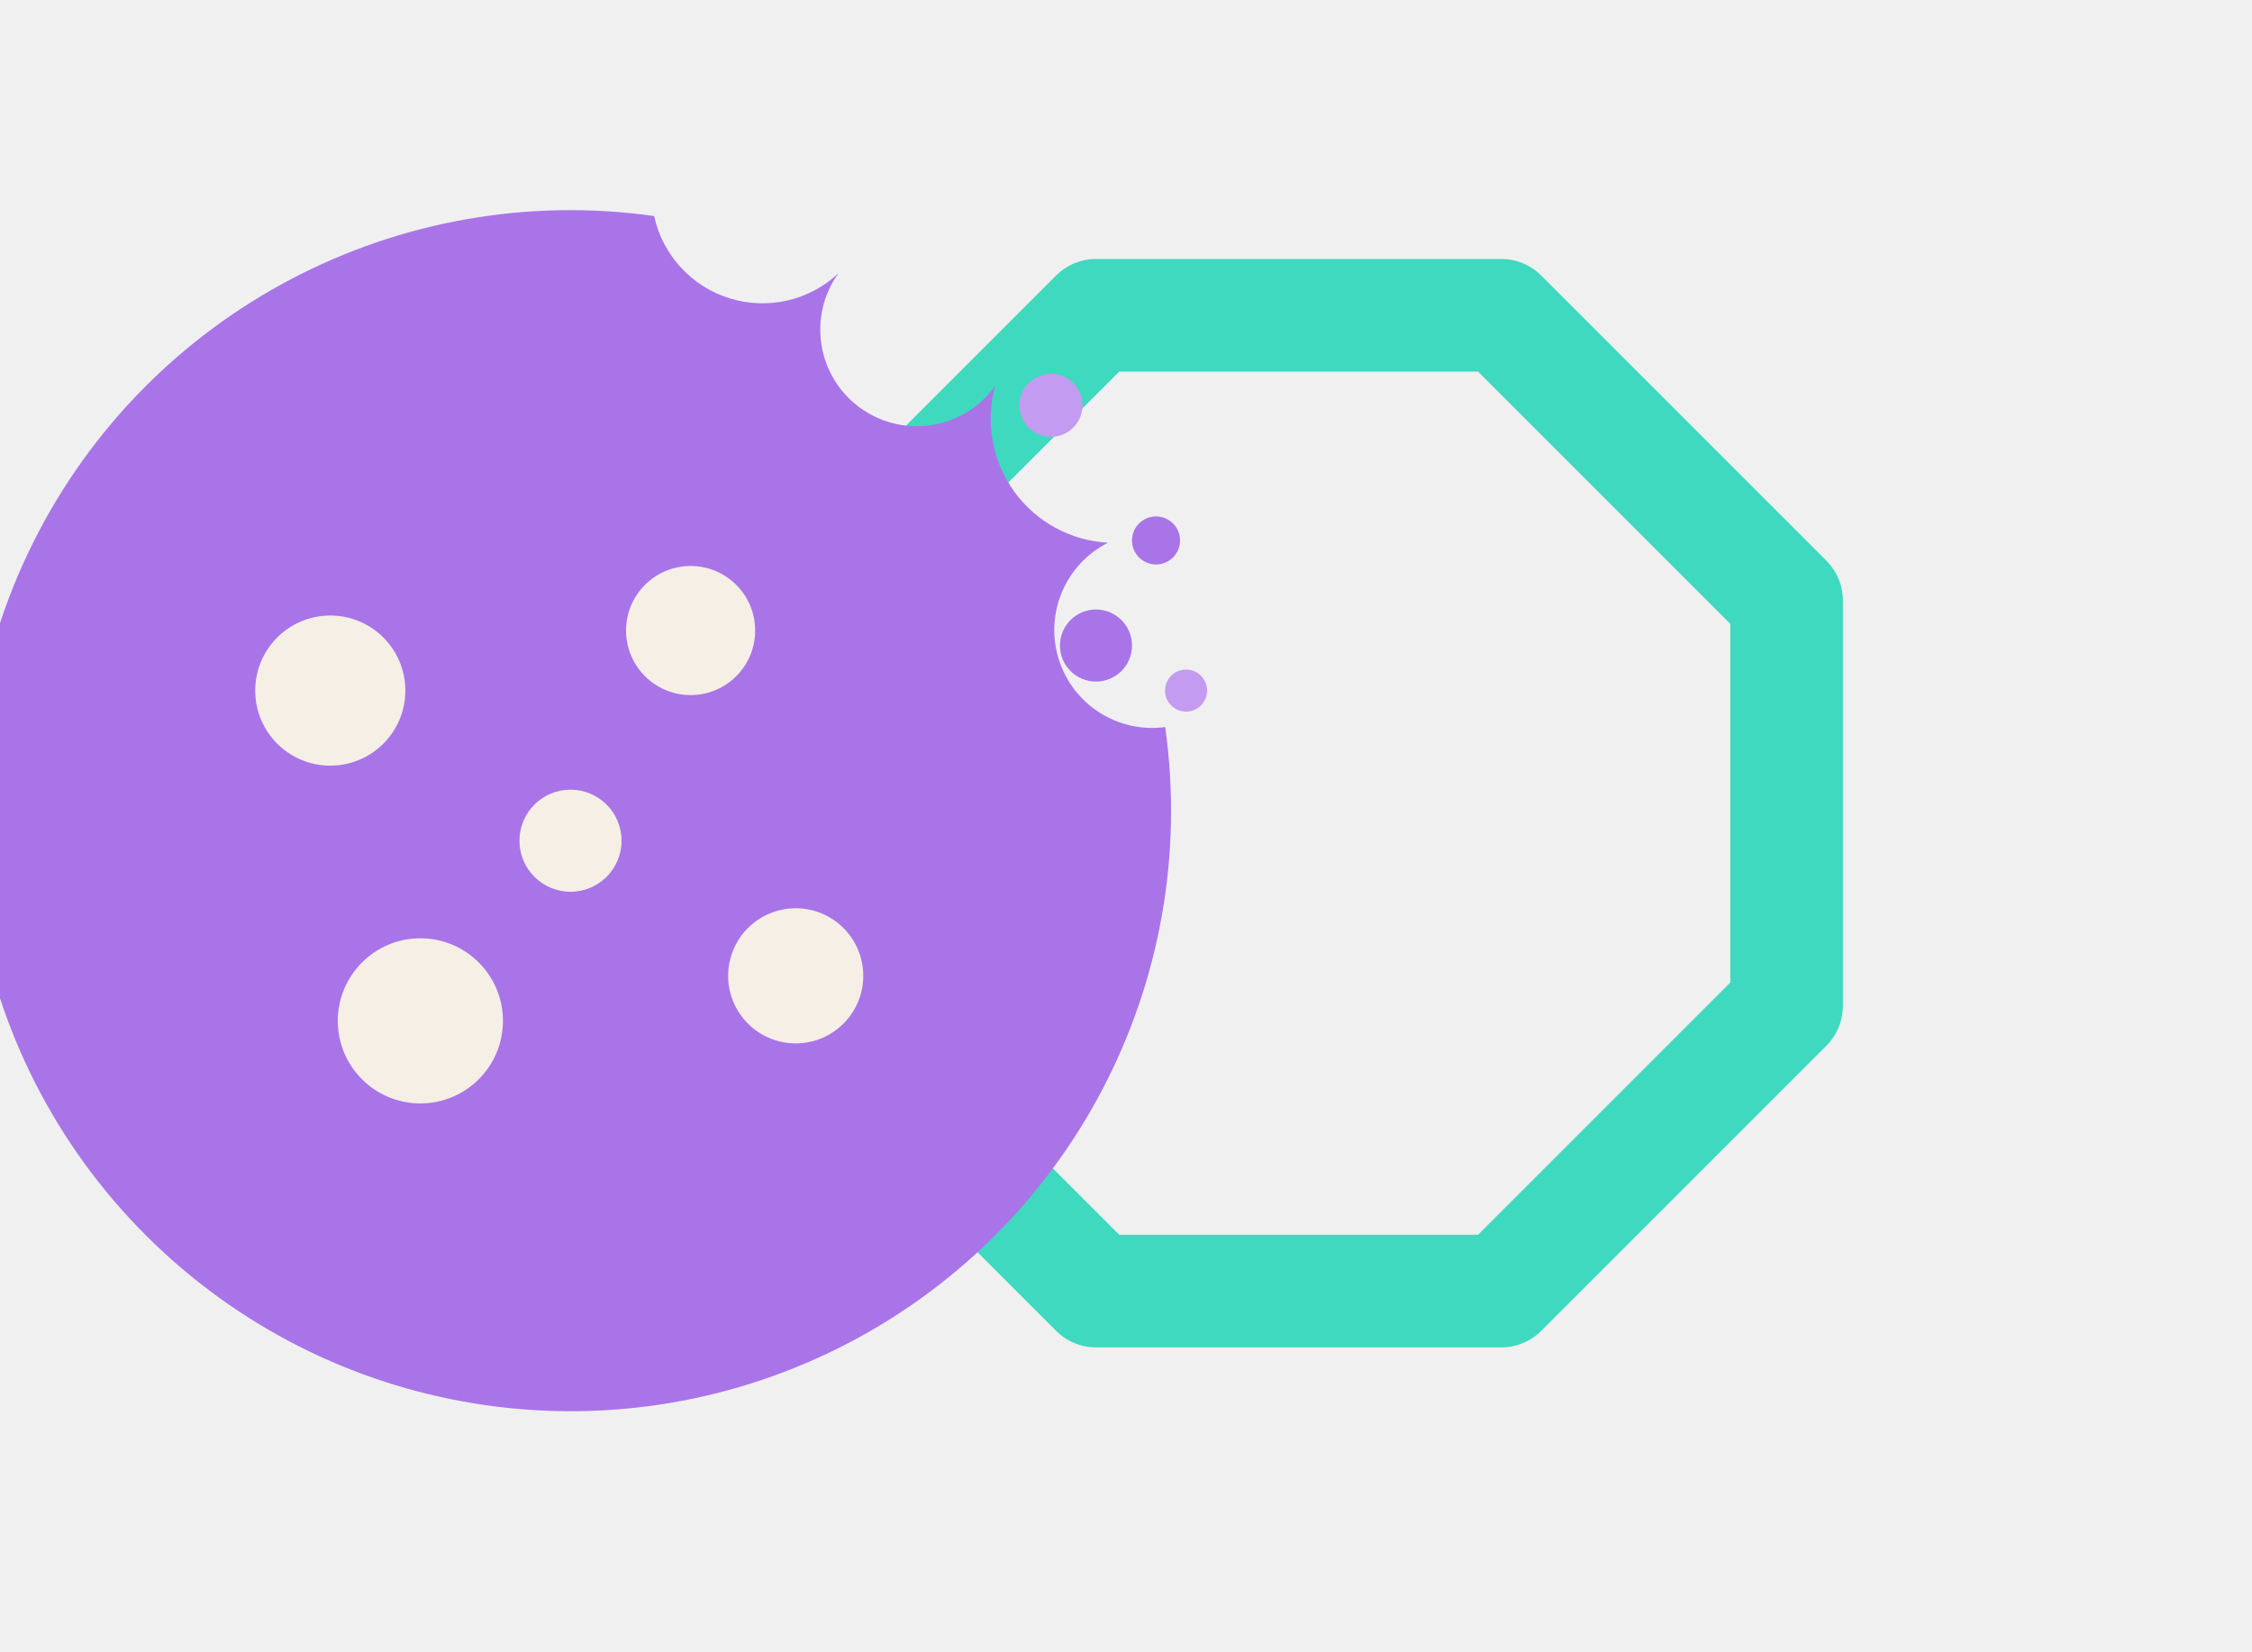
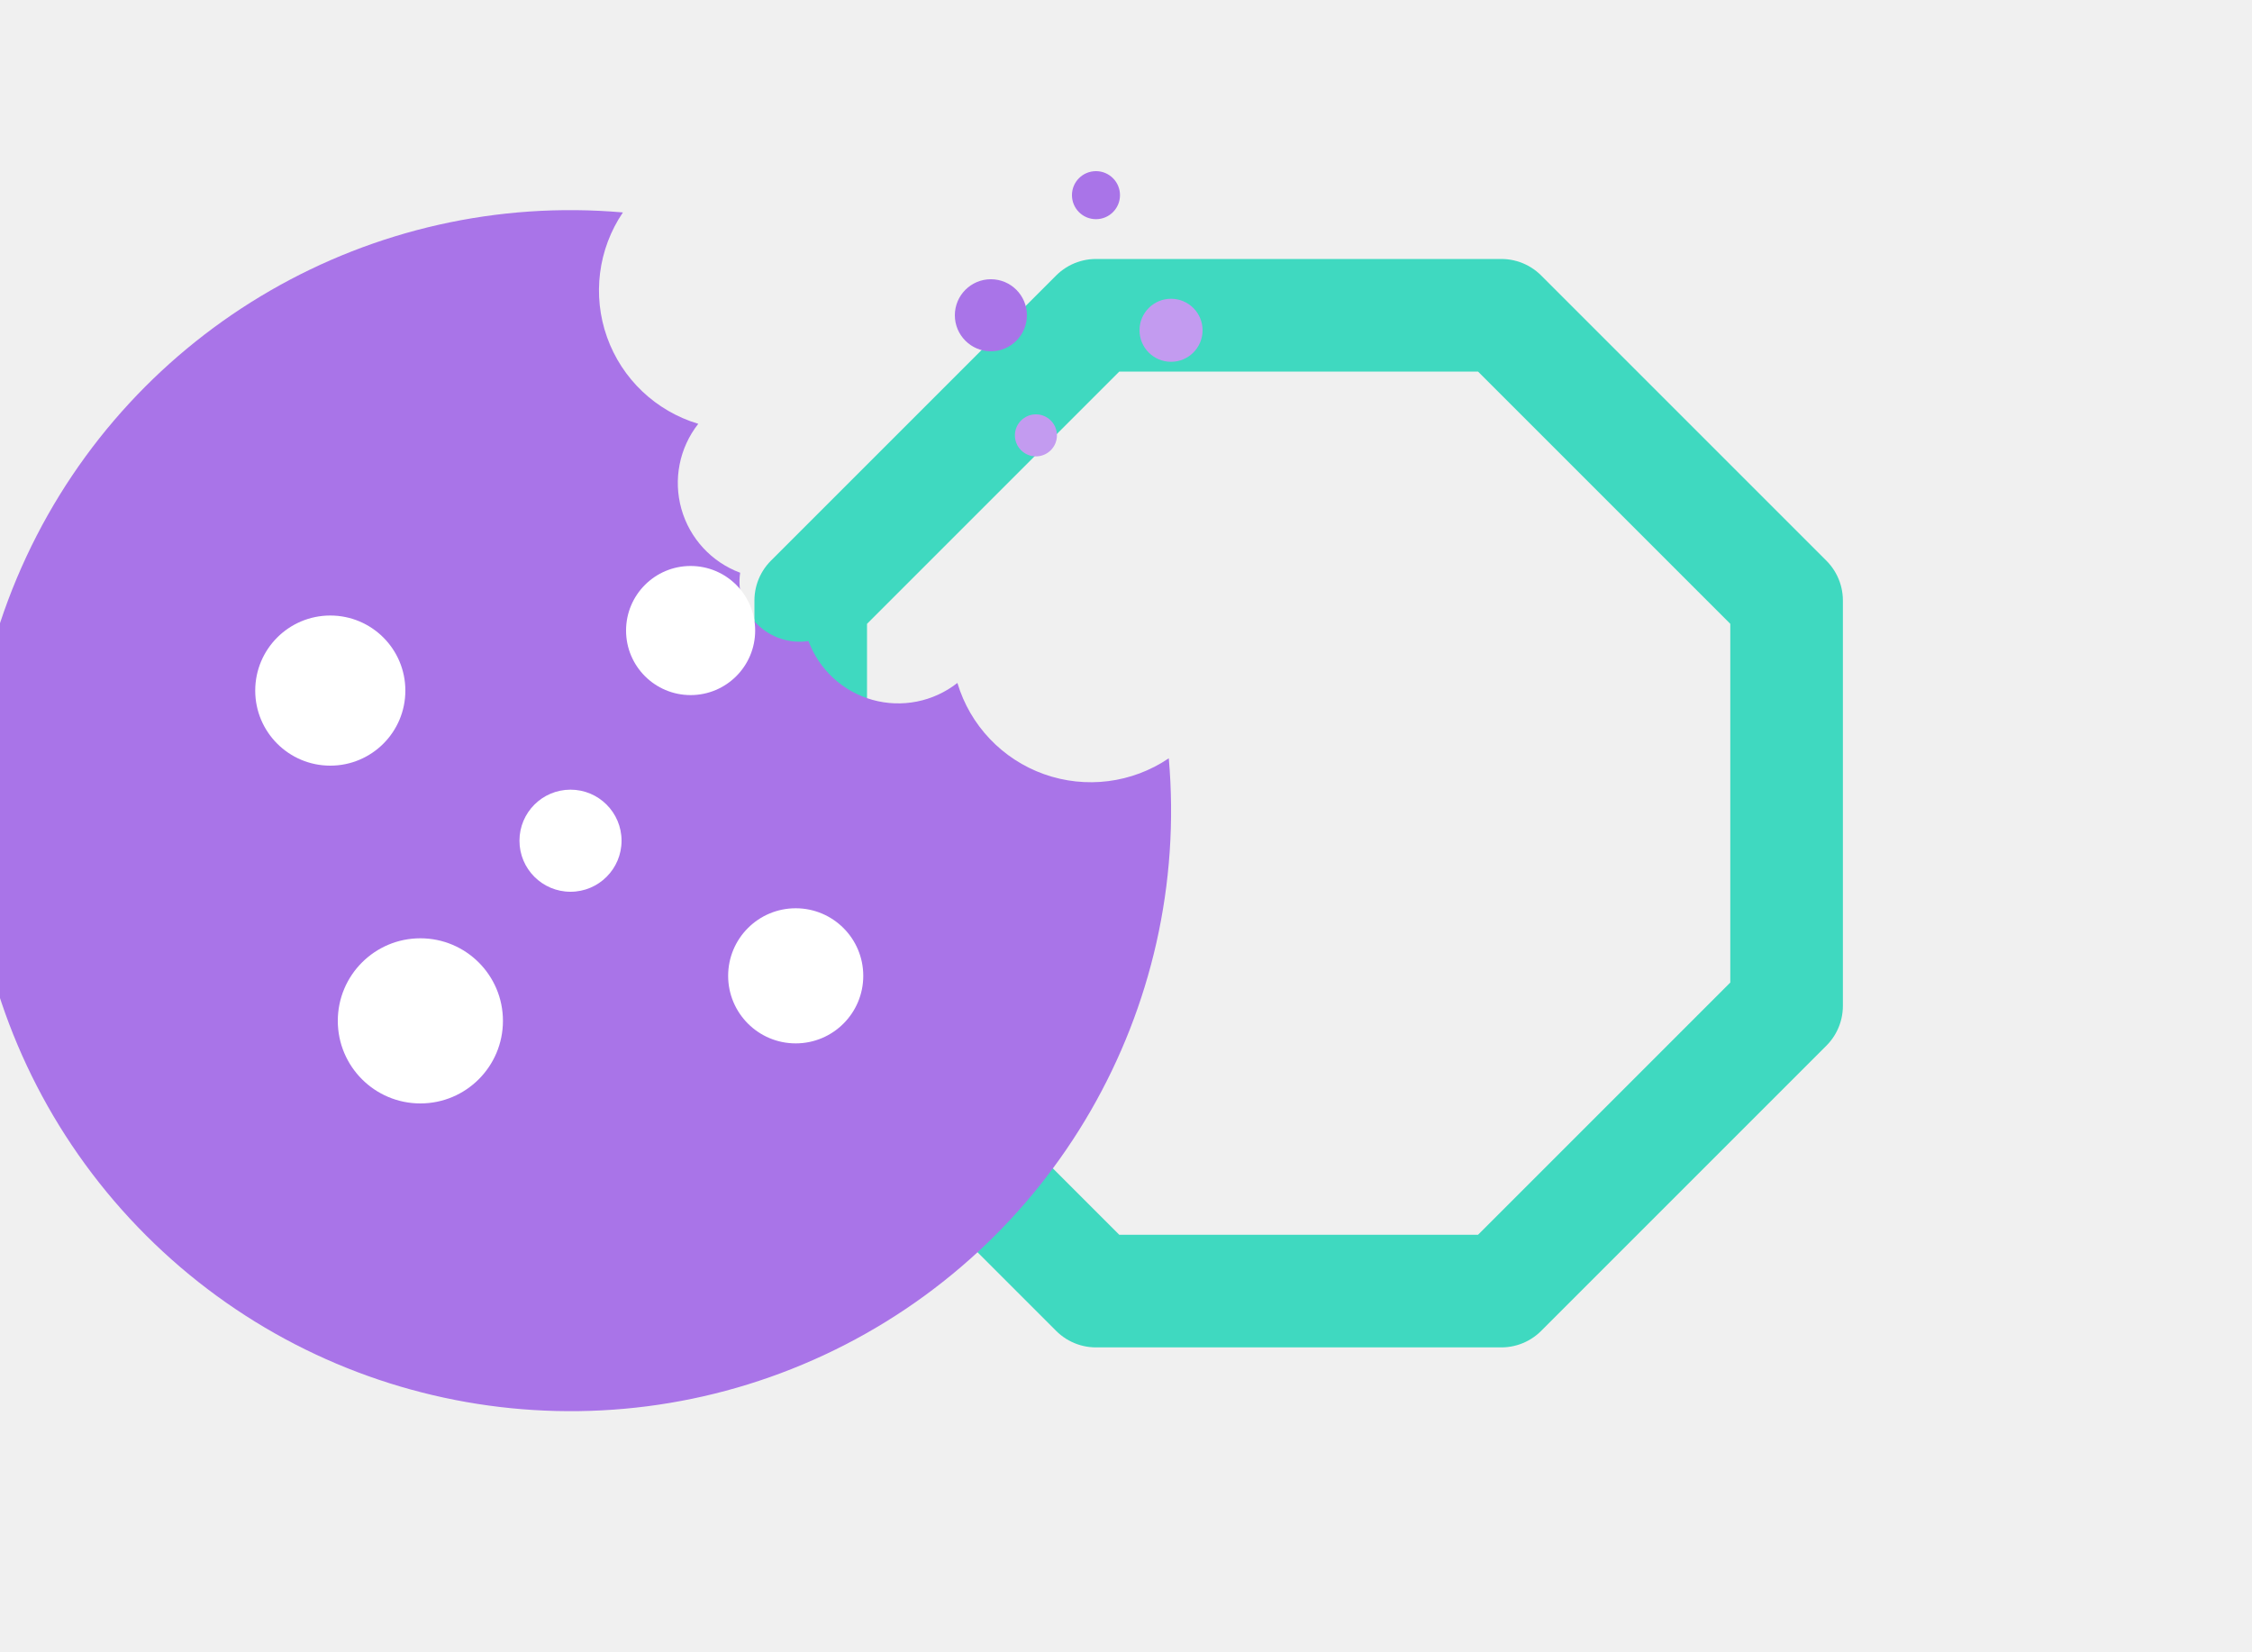
<svg xmlns="http://www.w3.org/2000/svg" viewBox="0 0 150 110" role="img" aria-label="Cookies &amp; Tokens mark">
  <g id="lockup-token">
    <path d="M73 21 H100 L119 40 V67 L100 86 H73 L54 67 V40 Z" stroke="#3FD9C0" stroke-width="7.5" stroke-linejoin="round" fill="none" />
  </g>
  <g id="lockup-cookie">
-     <path fill="#A974E8" d="M 77.61 48.43 A 40 40 0 1 1 43.57 14.39 A 7.39 7.39 0 0 0 55.85 18.20 A 6.09 6.09 0 0 0 66.28 25.72 A 8.26 8.26 0 0 0 73.80 36.15 A 6.52 6.52 0 0 0 77.61 48.43 Z" />
-     <g fill="#F5EFE6">
+     <path fill="#A974E8" d="M 77.85 50.51 A 40.00 40.00 0 1 1 41.49 14.15 A 9.27 9.27 0 0 0 46.51 28.23 A 6.38 6.38 0 0 0 49.30 38.15 A 4.00 4.00 0 0 0 53.85 42.70 A 6.38 6.38 0 0 0 63.77 45.49 A 9.27 9.27 0 0 0 77.85 50.51 Z" />
+     <g fill="#FFFFFF">
      <circle cx="22" cy="46" r="5" />
      <circle cx="46" cy="42" r="4.3" />
      <circle cx="28" cy="68" r="5.5" />
      <circle cx="53" cy="65" r="4.5" />
      <circle cx="38" cy="56" r="3.4" />
    </g>
    <g fill="#A974E8">
-       <circle cx="73" cy="43" r="2.4" />
-       <circle cx="77" cy="36" r="1.6" />
-       <circle cx="70" cy="27" r="2.1" fill="#C39BF0" />
-       <circle cx="79" cy="46" r="1.4" fill="#C39BF0" />
+       <circle cx="66" cy="21" r="2.4" />
+       <circle cx="73" cy="13" r="1.6" />
+       <circle cx="78" cy="22" r="2.1" fill="#C39BF0" />
+       <circle cx="69" cy="29" r="1.4" fill="#C39BF0" />
    </g>
  </g>
</svg>
